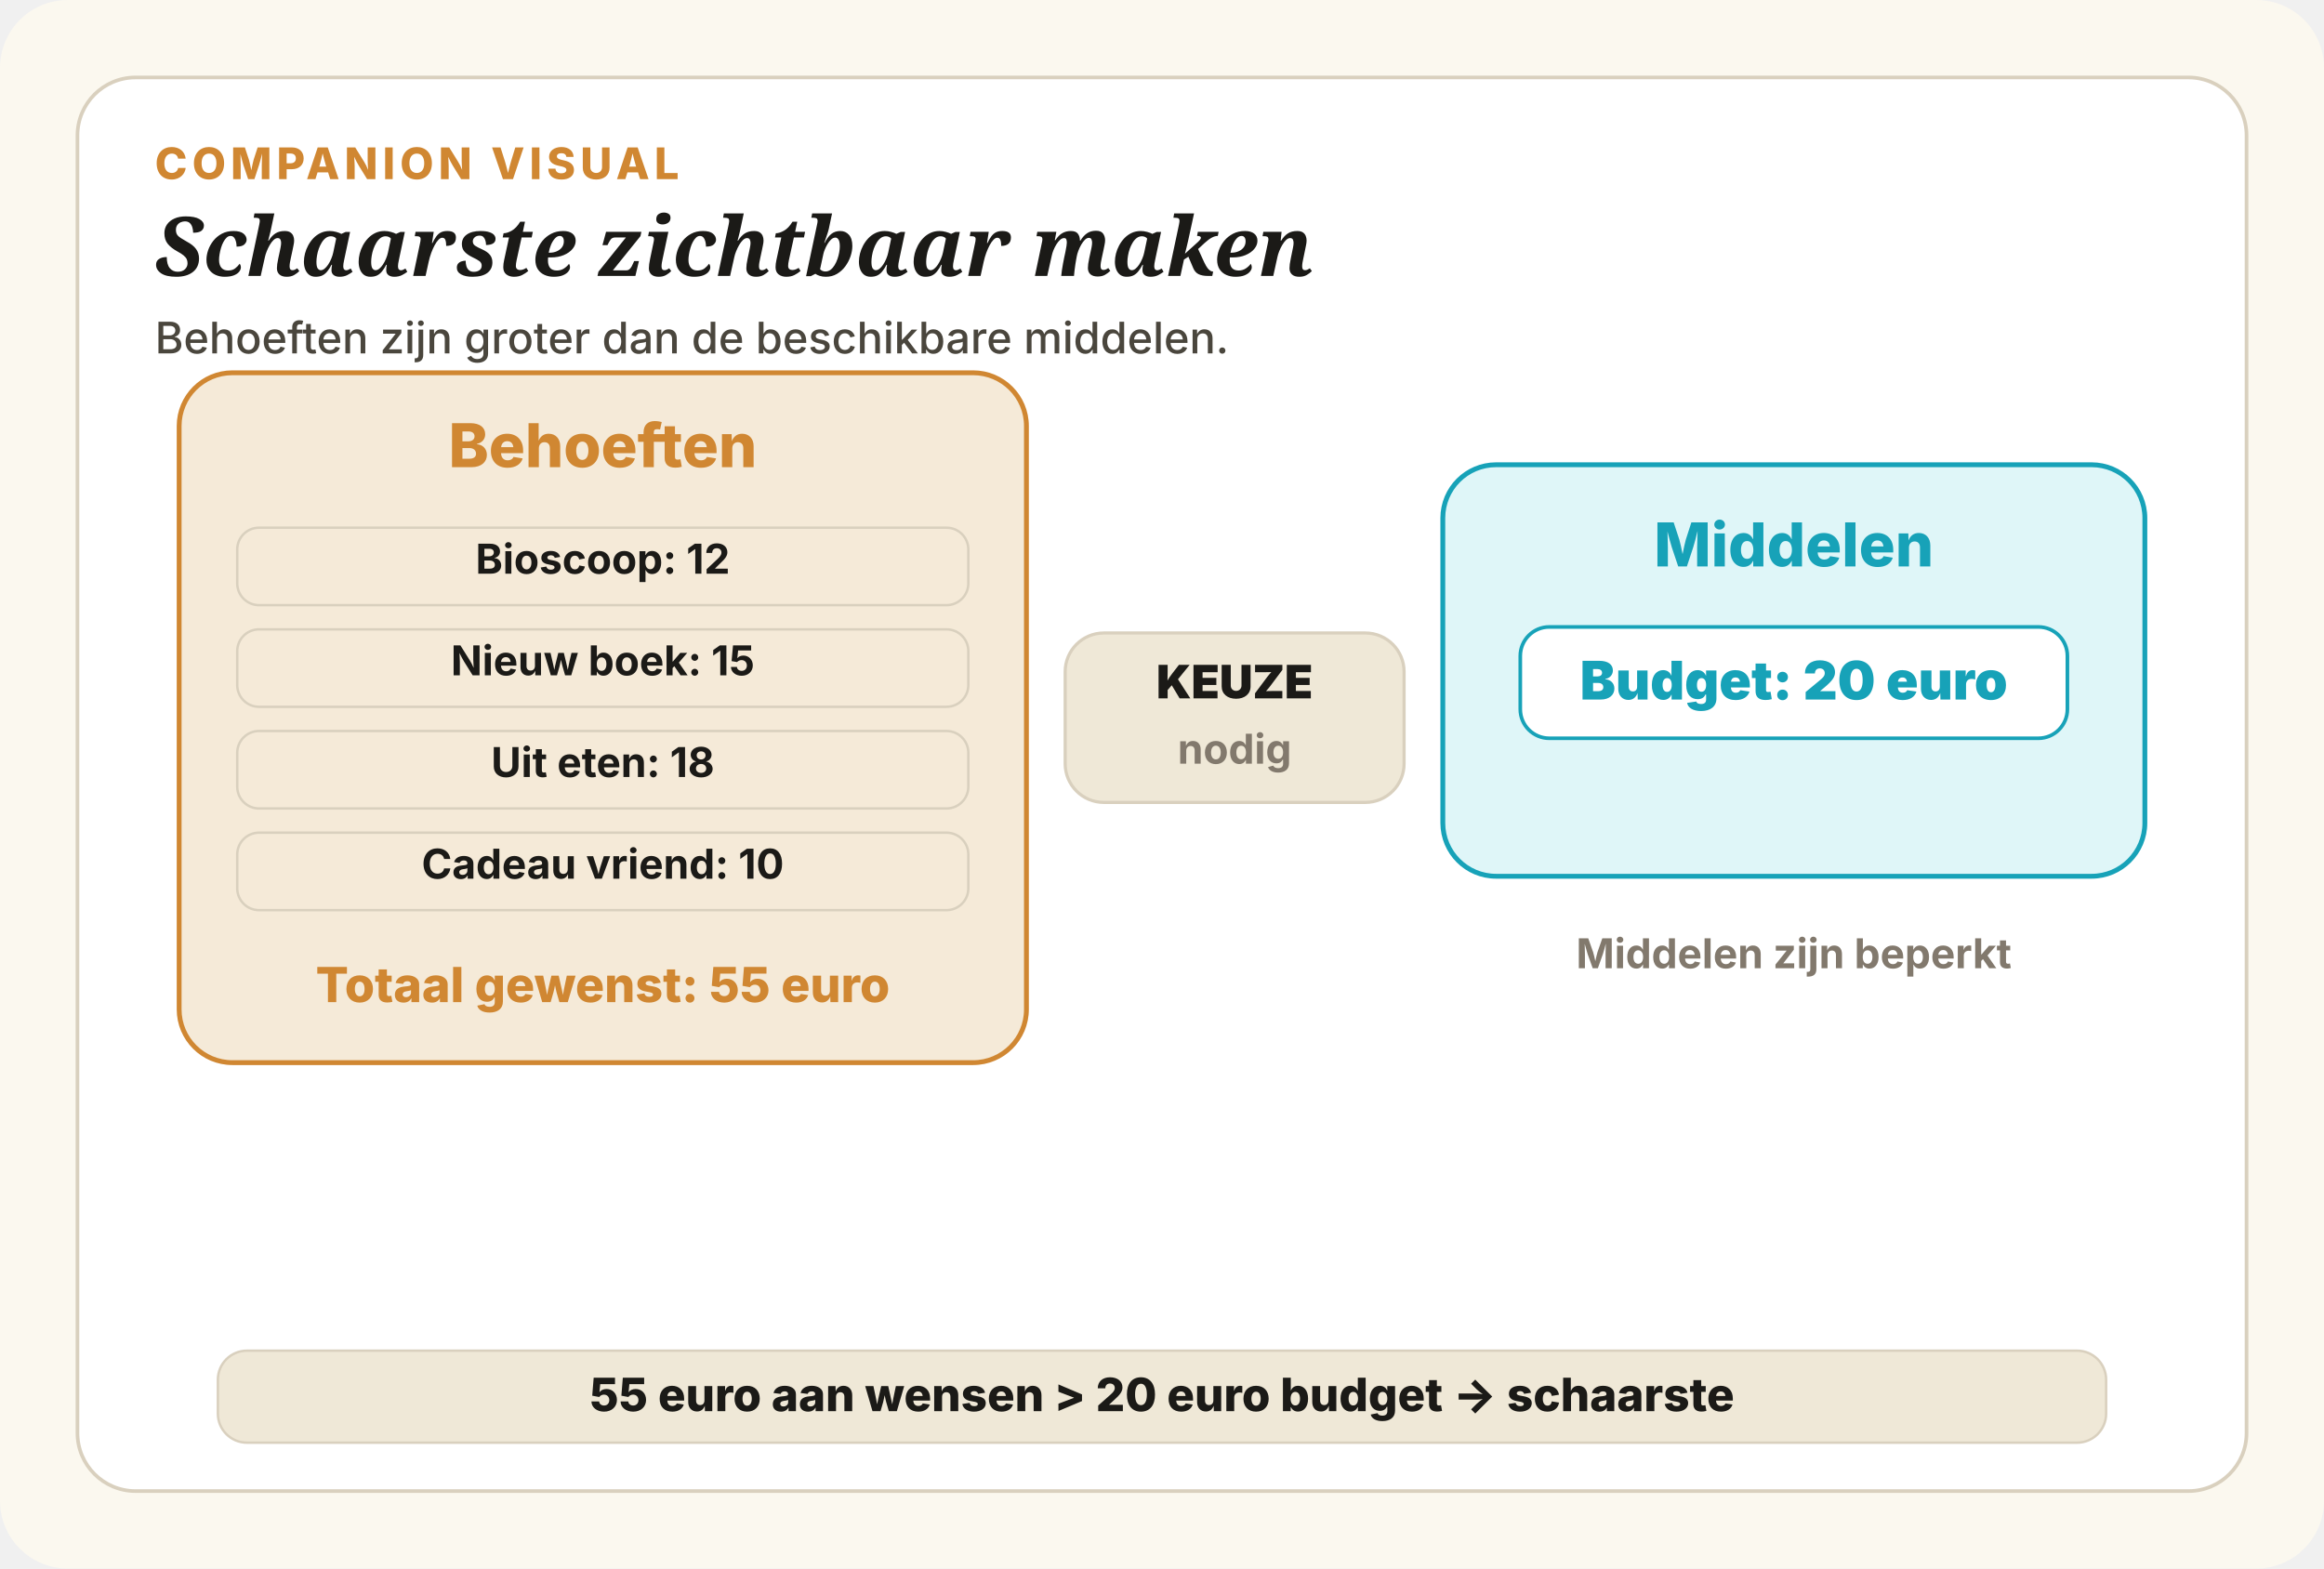
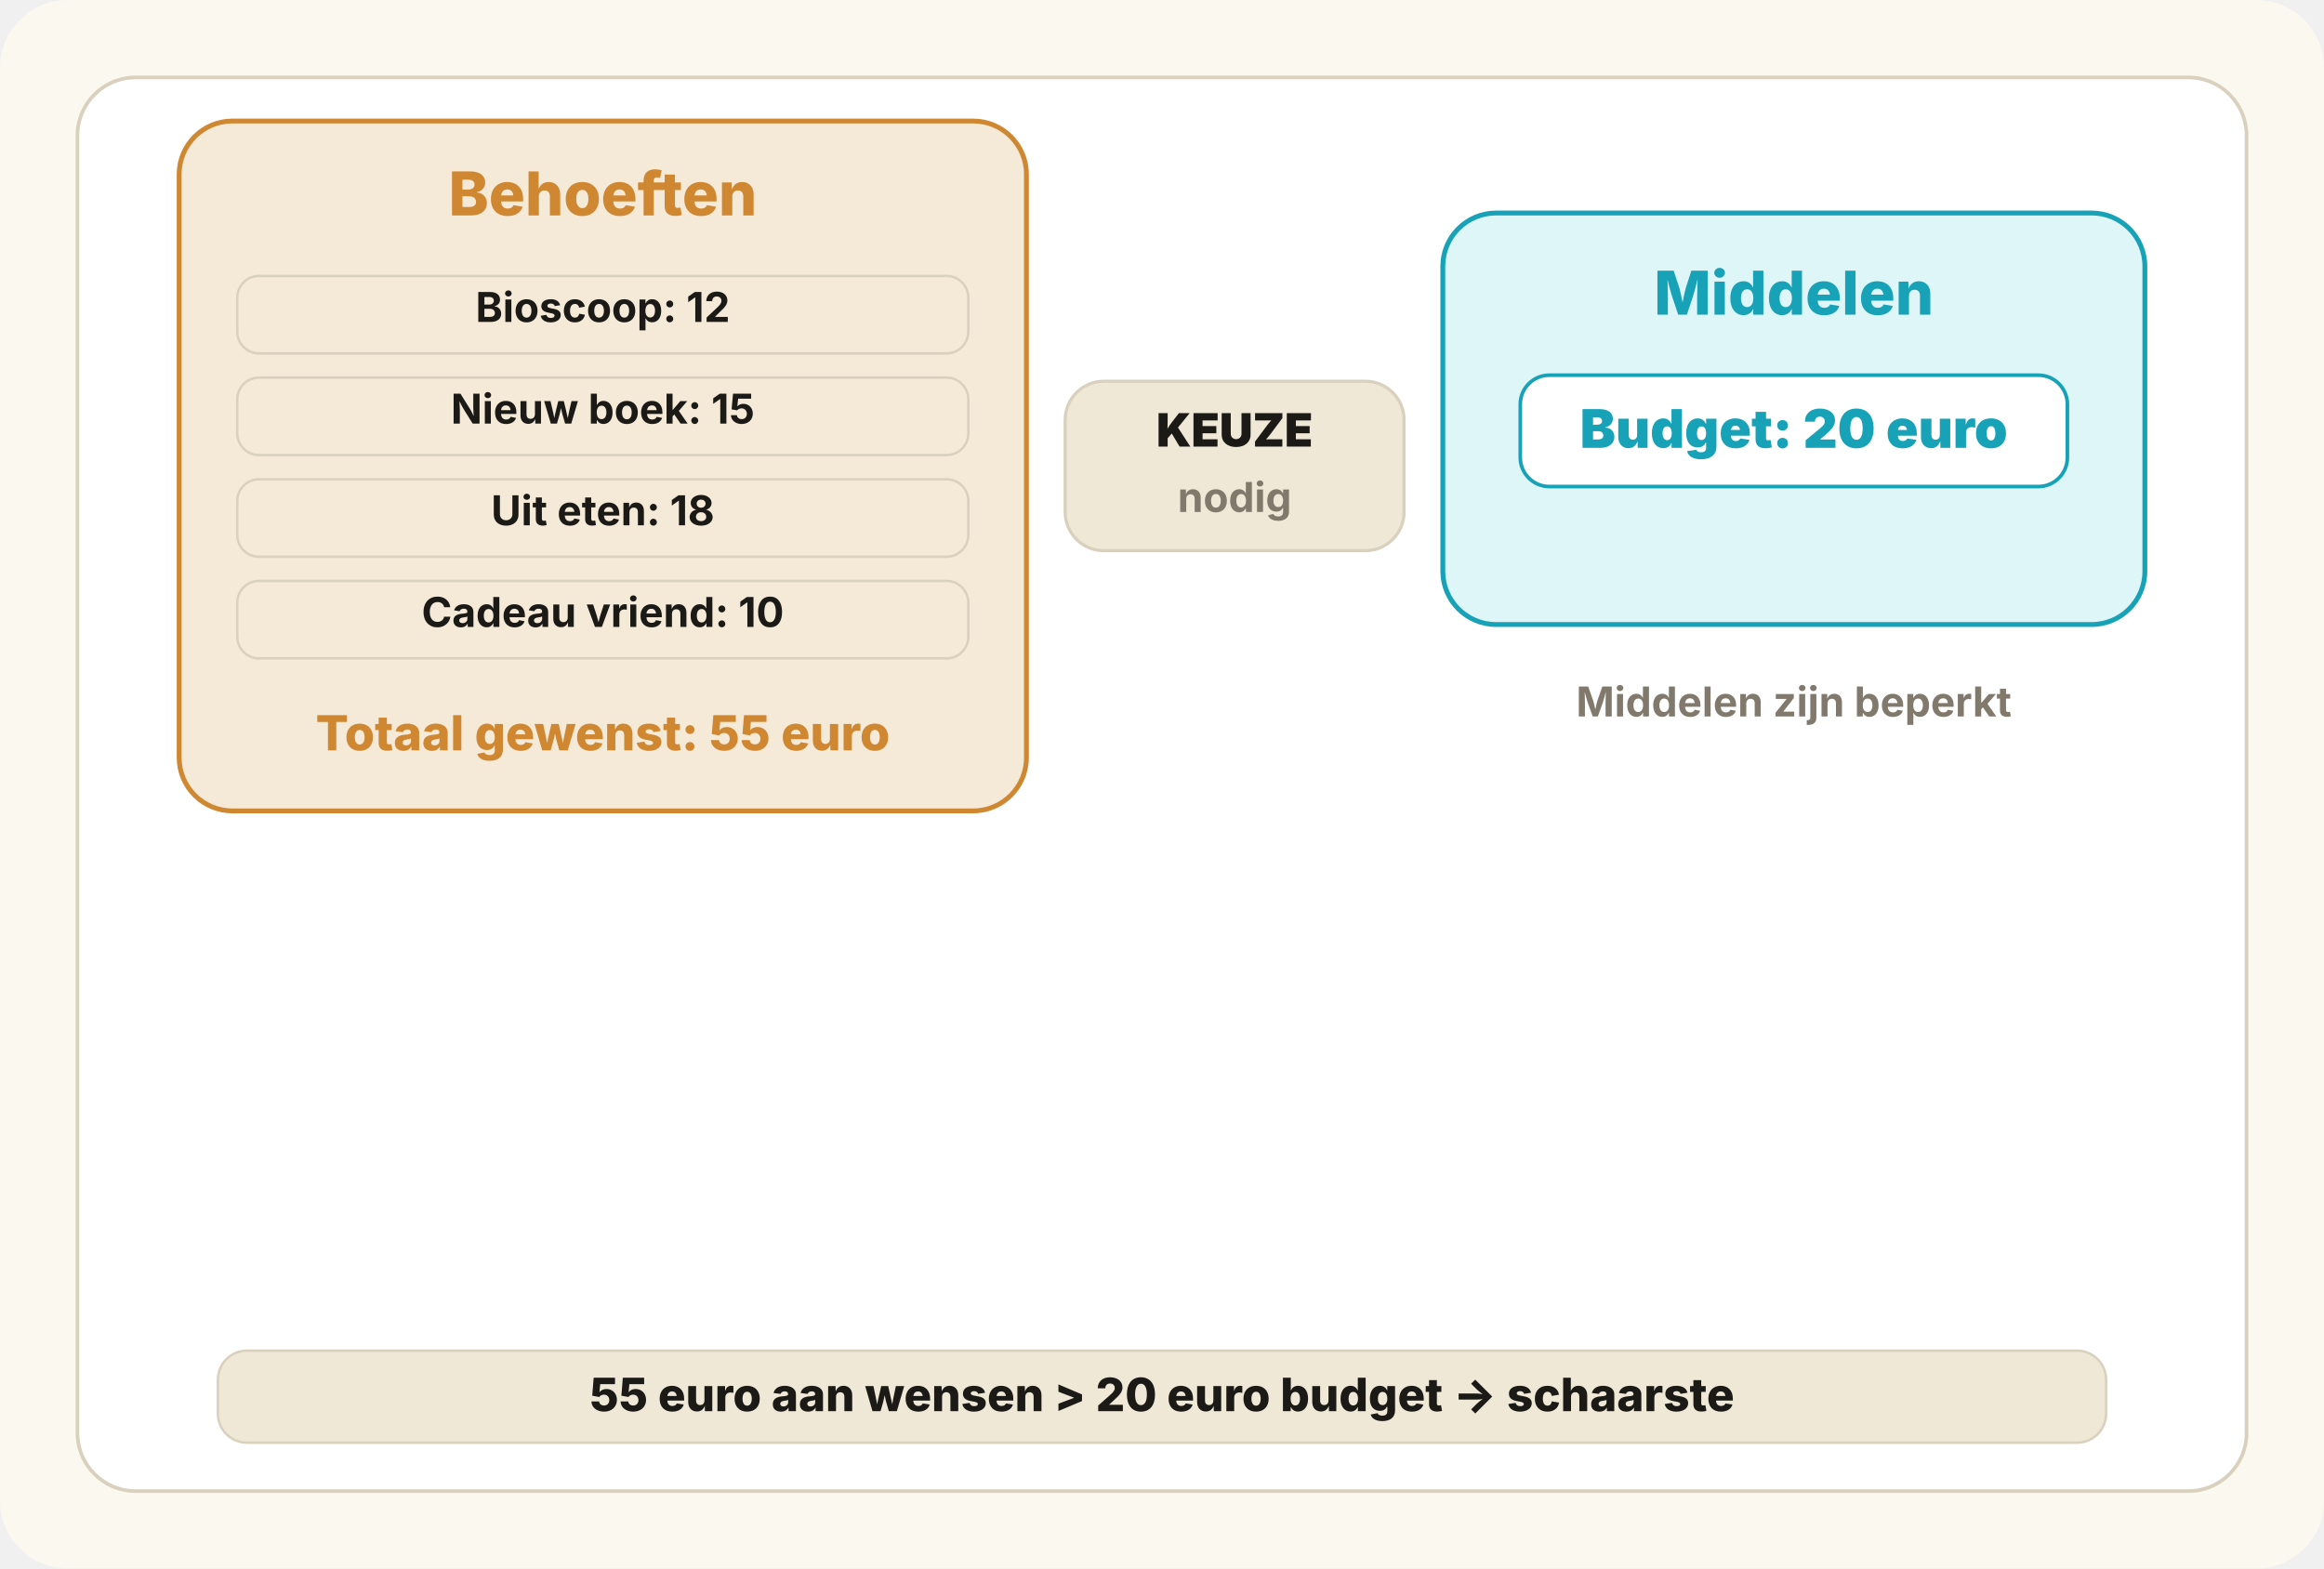
<svg xmlns="http://www.w3.org/2000/svg" viewBox="0 0 960 648">
  <rect width="960" height="648" rx="28" fill="#fbf8ef" />
  <rect x="32" y="32" width="896" height="584" rx="24" fill="#ffffff" stroke="#d9d0be" stroke-width="1.5" />
-   <text x="64" y="74" text-anchor="start" font-family="Inter, Arial, sans-serif" font-size="18" font-weight="800" letter-spacing="2" font-style="" fill="#d08732">COMPANION VISUAL</text>
-   <text x="64" y="114" text-anchor="start" font-family="Fraunces, Georgia, serif" font-size="34" font-weight="700" letter-spacing="0" font-style="italic" fill="#1b1a17">Schaarste zichtbaar maken</text>
-   <text x="64" y="146" text-anchor="start" font-family="Inter, Arial, sans-serif" font-size="18" font-weight="500" letter-spacing="0" font-style="" fill="#4a463d">Behoeften zijn groter dan de beschikbare middelen.</text>
-   <rect x="74" y="154" width="350" height="285" rx="22" fill="#f5ead8" stroke="#d08732" stroke-width="2" />
-   <text x="249" y="193" text-anchor="middle" font-family="Inter, Arial, sans-serif" font-size="25" font-weight="800" letter-spacing="0" font-style="" fill="#d08732">Behoeften</text>
-   <rect x="98" y="218" width="302" height="32" rx="9" fill="#f5ead8" stroke="#d9d0be" stroke-width="1" />
-   <text x="249" y="237" text-anchor="middle" font-family="Inter, Arial, sans-serif" font-size="17" font-weight="700" letter-spacing="0" font-style="" fill="#1b1a17">Bioscoop: 12</text>
-   <rect x="98" y="260" width="302" height="32" rx="9" fill="#f5ead8" stroke="#d9d0be" stroke-width="1" />
-   <text x="249" y="279" text-anchor="middle" font-family="Inter, Arial, sans-serif" font-size="17" font-weight="700" letter-spacing="0" font-style="" fill="#1b1a17">Nieuw boek: 15</text>
-   <rect x="98" y="302" width="302" height="32" rx="9" fill="#f5ead8" stroke="#d9d0be" stroke-width="1" />
-   <text x="249" y="321" text-anchor="middle" font-family="Inter, Arial, sans-serif" font-size="17" font-weight="700" letter-spacing="0" font-style="" fill="#1b1a17">Uit eten: 18</text>
-   <rect x="98" y="344" width="302" height="32" rx="9" fill="#f5ead8" stroke="#d9d0be" stroke-width="1" />
-   <text x="249" y="363" text-anchor="middle" font-family="Inter, Arial, sans-serif" font-size="17" font-weight="700" letter-spacing="0" font-style="" fill="#1b1a17">Cadeau vriend: 10</text>
-   <text x="249" y="414" text-anchor="middle" font-family="Inter, Arial, sans-serif" font-size="20" font-weight="800" letter-spacing="0" font-style="" fill="#d08732">Totaal gewenst: 55 euro</text>
-   <line x1="442" y1="296.5" x2="570" y2="296.5" stroke="#82796d" stroke-width="3" />
-   <polygon points="570,296.5 554,286.5 554,306.5" fill="#82796d" />
-   <rect x="440" y="261.5" width="140" height="70" rx="16" fill="#efe8d7" stroke="#d9d0be" stroke-width="1.3" />
-   <text x="510" y="288.5" text-anchor="middle" font-family="Inter, Arial, sans-serif" font-size="19" font-weight="900" letter-spacing="0" font-style="" fill="#1b1a17">KEUZE</text>
-   <text x="510" y="315.5" text-anchor="middle" font-family="Inter, Arial, sans-serif" font-size="17" font-weight="700" letter-spacing="0" font-style="" fill="#82796d">nodig</text>
-   <rect x="596" y="192" width="290" height="170" rx="22" fill="#dff6f8" stroke="#17A2B8" stroke-width="2" />
-   <text x="741" y="234" text-anchor="middle" font-family="Inter, Arial, sans-serif" font-size="25" font-weight="800" letter-spacing="0" font-style="" fill="#17A2B8">Middelen</text>
-   <rect x="628" y="259" width="226" height="46" rx="12" fill="#ffffff" stroke="#17A2B8" stroke-width="1.5" />
-   <text x="741" y="289" text-anchor="middle" font-family="Inter, Arial, sans-serif" font-size="22" font-weight="900" letter-spacing="0" font-style="" fill="#17A2B8">Budget: 20 euro</text>
-   <text x="741" y="400" text-anchor="middle" font-family="Inter, Arial, sans-serif" font-size="17" font-weight="700" letter-spacing="0" font-style="" fill="#82796d">Middelen zijn beperkt</text>
+   <rect x="74" y="50" width="350" height="285" rx="22" fill="#f5ead8" stroke="#d08732" stroke-width="2" />
+   <text x="249" y="89" text-anchor="middle" font-family="Inter, Arial, sans-serif" font-size="25" font-weight="800" letter-spacing="0" font-style="" fill="#d08732">Behoeften</text>
+   <rect x="98" y="114" width="302" height="32" rx="9" fill="#f5ead8" stroke="#d9d0be" stroke-width="1" />
+   <text x="249" y="133" text-anchor="middle" font-family="Inter, Arial, sans-serif" font-size="17" font-weight="700" letter-spacing="0" font-style="" fill="#1b1a17">Bioscoop: 12</text>
+   <rect x="98" y="156" width="302" height="32" rx="9" fill="#f5ead8" stroke="#d9d0be" stroke-width="1" />
+   <text x="249" y="175" text-anchor="middle" font-family="Inter, Arial, sans-serif" font-size="17" font-weight="700" letter-spacing="0" font-style="" fill="#1b1a17">Nieuw boek: 15</text>
+   <rect x="98" y="198" width="302" height="32" rx="9" fill="#f5ead8" stroke="#d9d0be" stroke-width="1" />
+   <text x="249" y="217" text-anchor="middle" font-family="Inter, Arial, sans-serif" font-size="17" font-weight="700" letter-spacing="0" font-style="" fill="#1b1a17">Uit eten: 18</text>
+   <rect x="98" y="240" width="302" height="32" rx="9" fill="#f5ead8" stroke="#d9d0be" stroke-width="1" />
+   <text x="249" y="259" text-anchor="middle" font-family="Inter, Arial, sans-serif" font-size="17" font-weight="700" letter-spacing="0" font-style="" fill="#1b1a17">Cadeau vriend: 10</text>
+   <text x="249" y="310" text-anchor="middle" font-family="Inter, Arial, sans-serif" font-size="20" font-weight="800" letter-spacing="0" font-style="" fill="#d08732">Totaal gewenst: 55 euro</text>
+   <line x1="442" y1="192.5" x2="570" y2="192.5" stroke="#82796d" stroke-width="3" />
+   <polygon points="570,192.5 554,182.5 554,202.5" fill="#82796d" />
+   <rect x="440" y="157.5" width="140" height="70" rx="16" fill="#efe8d7" stroke="#d9d0be" stroke-width="1.3" />
+   <text x="510" y="184.5" text-anchor="middle" font-family="Inter, Arial, sans-serif" font-size="19" font-weight="900" letter-spacing="0" font-style="" fill="#1b1a17">KEUZE</text>
+   <text x="510" y="211.5" text-anchor="middle" font-family="Inter, Arial, sans-serif" font-size="17" font-weight="700" letter-spacing="0" font-style="" fill="#82796d">nodig</text>
+   <rect x="596" y="88" width="290" height="170" rx="22" fill="#dff6f8" stroke="#17A2B8" stroke-width="2" />
+   <text x="741" y="130" text-anchor="middle" font-family="Inter, Arial, sans-serif" font-size="25" font-weight="800" letter-spacing="0" font-style="" fill="#17A2B8">Middelen</text>
+   <rect x="628" y="155" width="226" height="46" rx="12" fill="#ffffff" stroke="#17A2B8" stroke-width="1.5" />
+   <text x="741" y="185" text-anchor="middle" font-family="Inter, Arial, sans-serif" font-size="22" font-weight="900" letter-spacing="0" font-style="" fill="#17A2B8">Budget: 20 euro</text>
+   <text x="741" y="296" text-anchor="middle" font-family="Inter, Arial, sans-serif" font-size="17" font-weight="700" letter-spacing="0" font-style="" fill="#82796d">Middelen zijn beperkt</text>
  <rect x="90" y="558" width="780" height="38" rx="12" fill="#efe8d7" stroke="#d9d0be" stroke-width="1" />
  <text x="480" y="583" text-anchor="middle" font-family="Inter, Arial, sans-serif" font-size="19" font-weight="800" letter-spacing="0" font-style="" fill="#1b1a17">55 euro aan wensen &gt; 20 euro budget -&gt; schaarste</text>
</svg>
